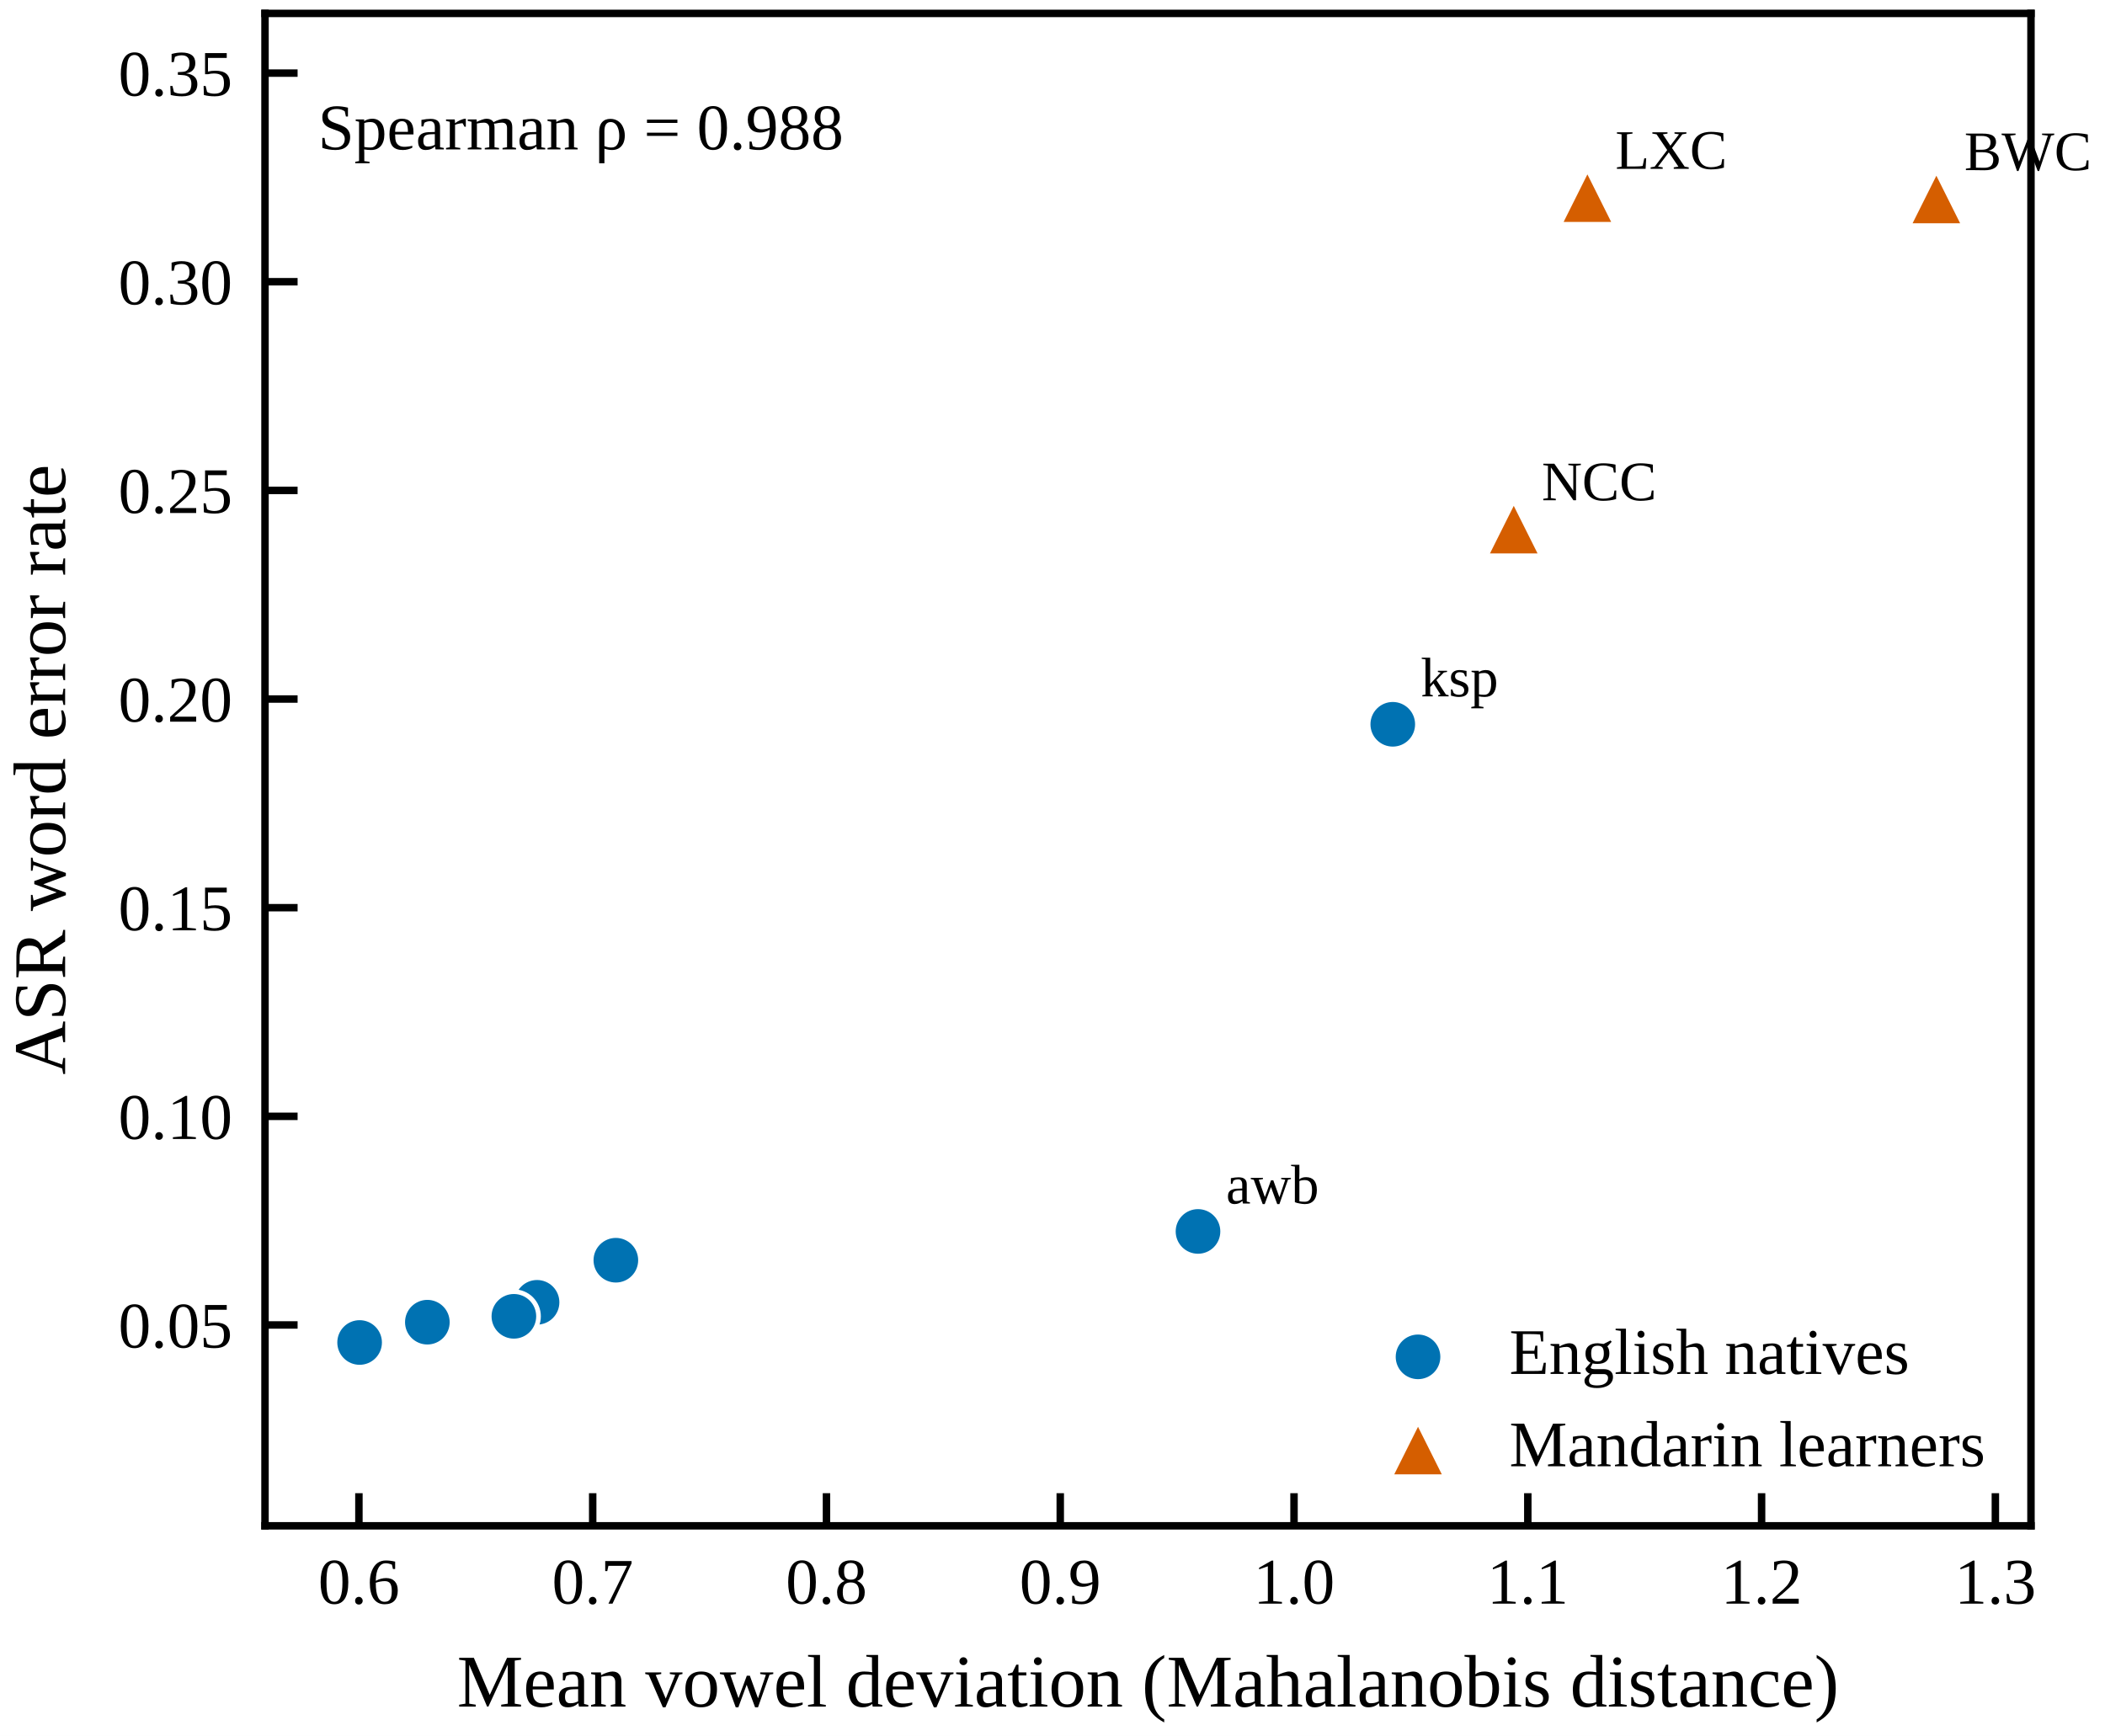
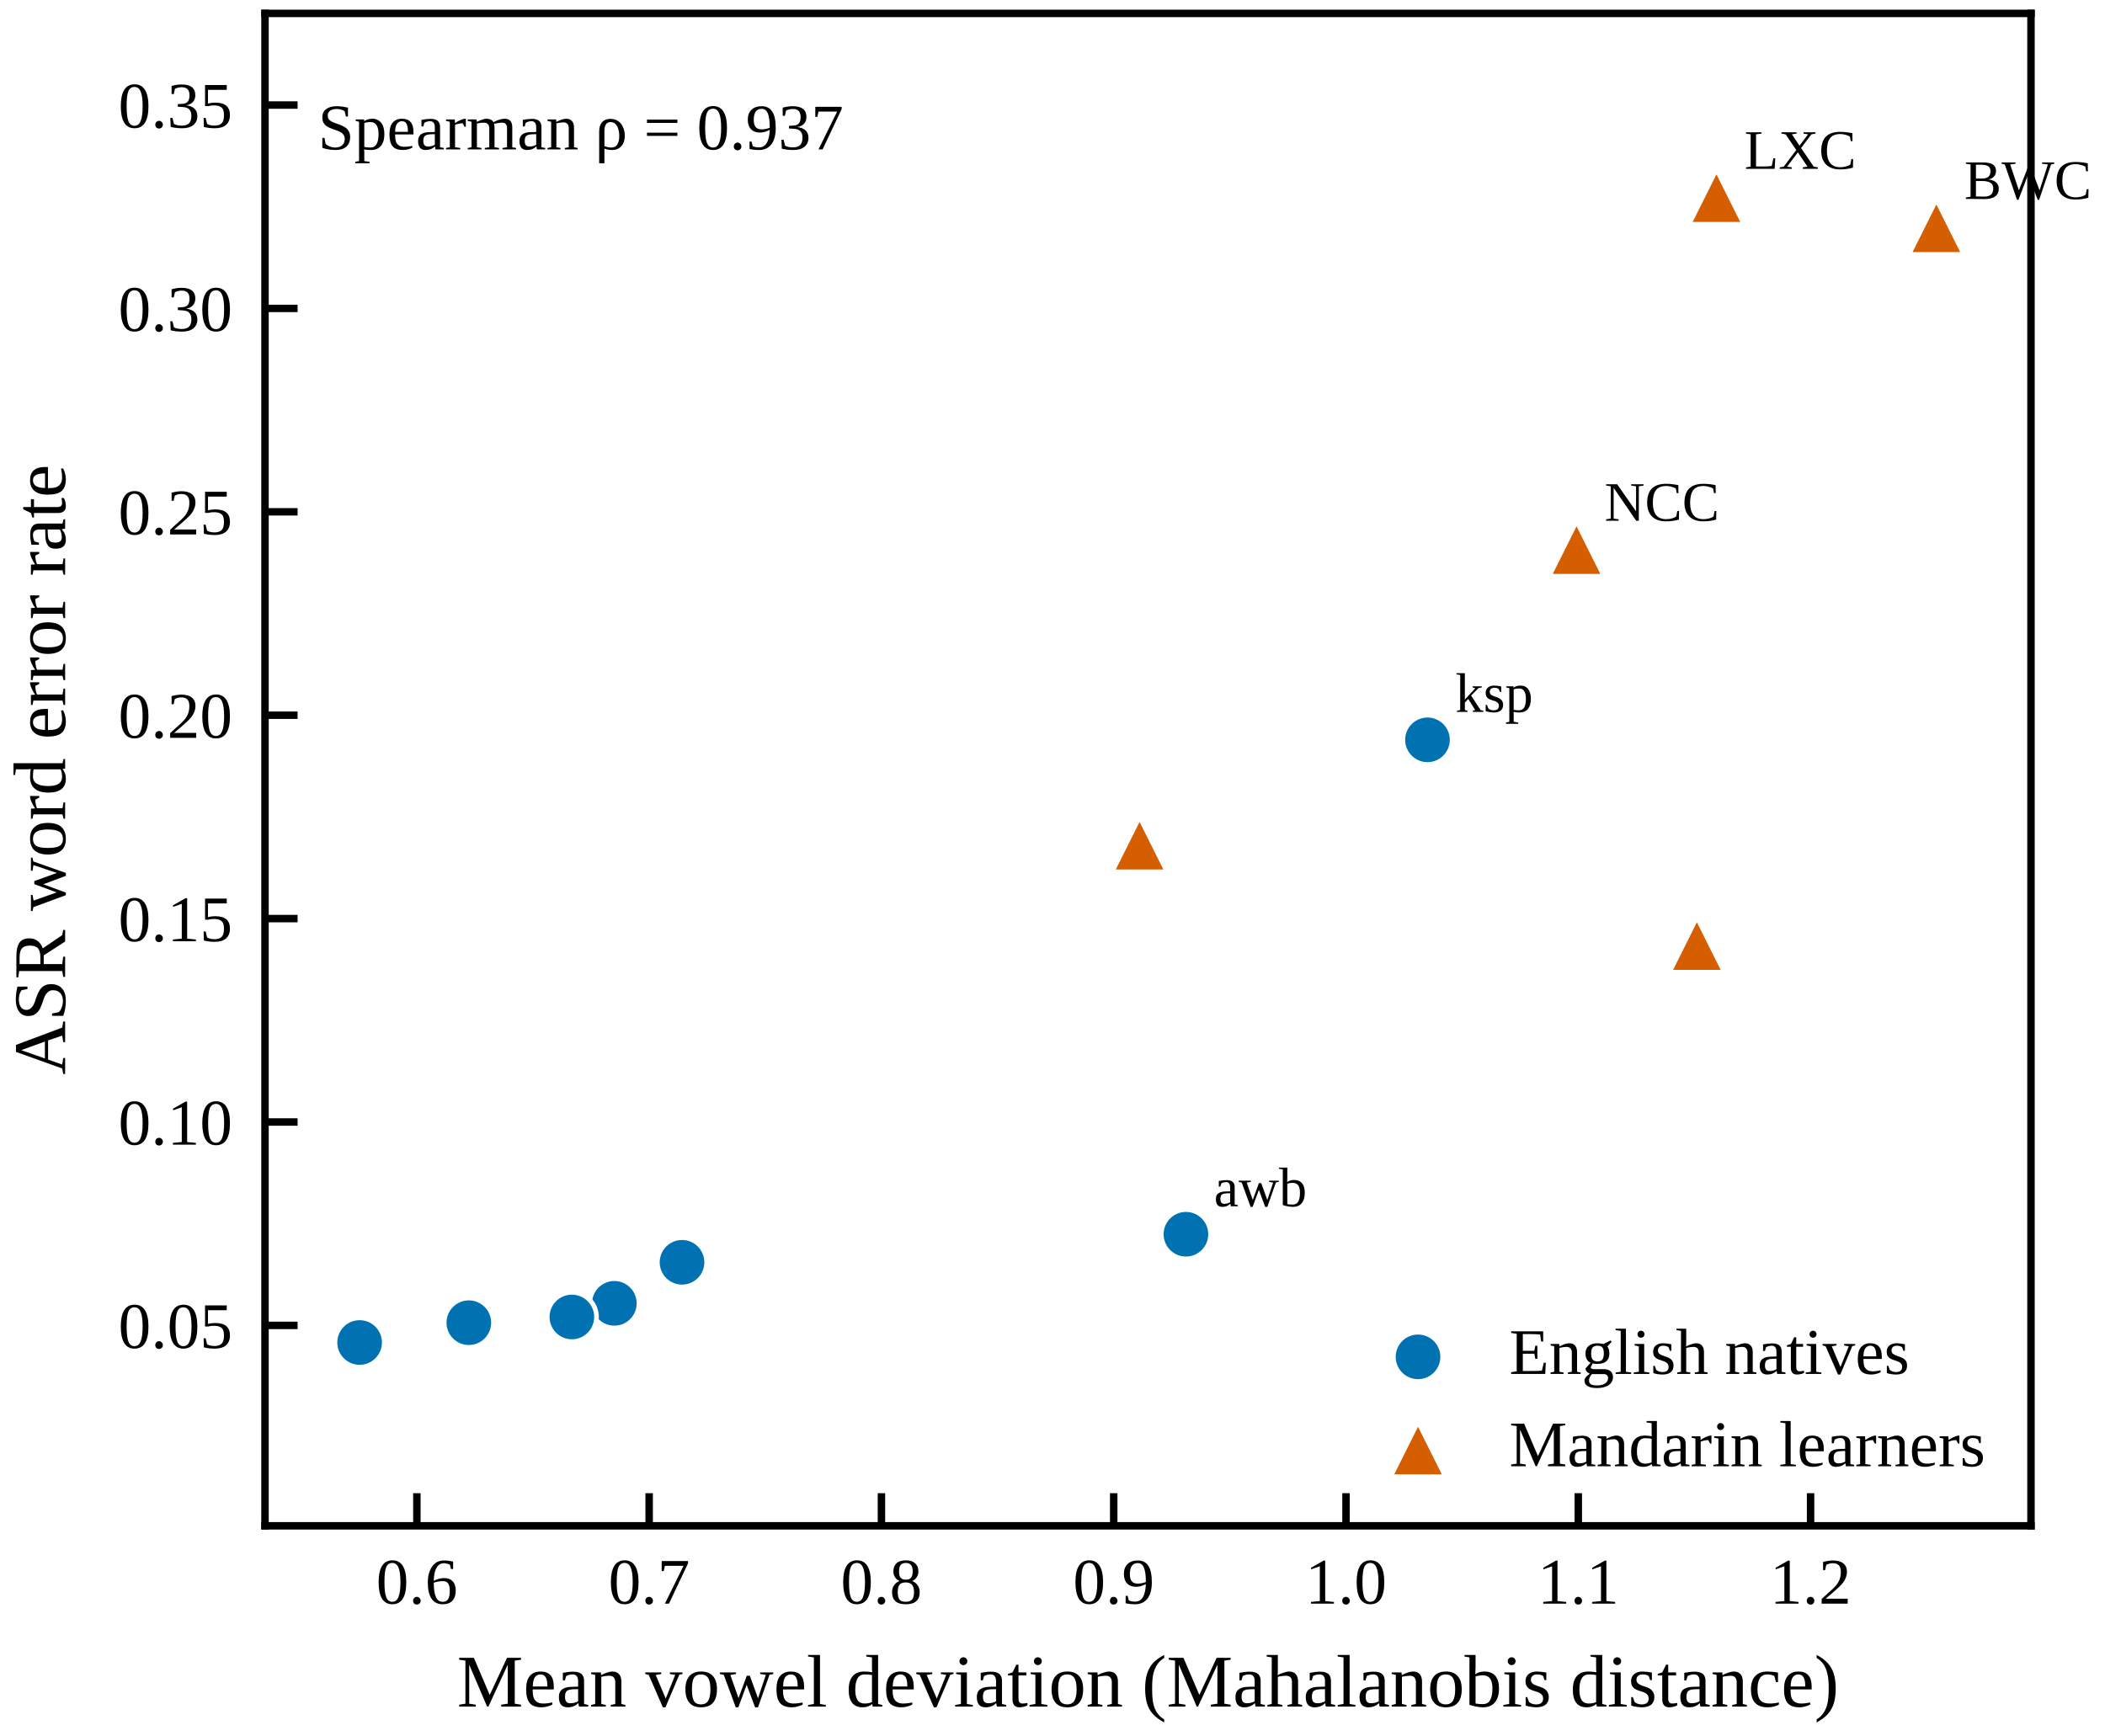
<svg xmlns="http://www.w3.org/2000/svg" xmlns:xlink="http://www.w3.org/1999/xlink" width="226.034pt" height="186.424pt" viewBox="0 0 226.034 186.424" version="1.1">
  <defs>
    <style type="text/css">*{stroke-linejoin: round; stroke-linecap: butt}</style>
  </defs>
  <g id="figure_1">
    <g id="patch_1">
      <path d="M 0 186.424  L 226.034 186.424  L 226.034 0  L 0 0  z " style="fill: #ffffff" />
    </g>
    <g id="axes_1">
      <g id="patch_2">
        <path d="M 28.456 163.86  L 218.085 163.86  L 218.085 1.44  L 28.456 1.44  z " style="fill: #ffffff" />
      </g>
      <g id="matplotlib.axis_1">
        <g id="xtick_1">
          <g id="line2d_1">
            <defs>
-               <path id="mbd2e26037d" d="M 0 0  L 0 -3.5  " style="stroke: #000000; stroke-width: 0.8" />
+               <path id="m431fd2d492" d="M 0 0  L 0 -3.5  " style="stroke: #000000; stroke-width: 0.8" />
            </defs>
            <g>
-               <use xlink:href="#mbd2e26037d" x="38.54" y="163.86" style="stroke: #000000; stroke-width: 0.8" />
+               <use xlink:href="#m431fd2d492" x="44.764" y="163.86" style="stroke: #000000; stroke-width: 0.8" />
            </g>
          </g>
          <g id="text_1">
-             <text style="font-size: 7px; font-family: 'Times New Roman'; text-anchor: middle" x="38.54" y="172.221" transform="rotate(-0 38.53978 172.2206)">0.6</text>
+             <text style="font-size: 7px; font-family: 'Times New Roman'; text-anchor: middle" x="44.764" y="172.221" transform="rotate(-0 44.76377 172.2206)">0.6</text>
          </g>
        </g>
        <g id="xtick_2">
          <g id="line2d_2">
            <g>
-               <use xlink:href="#mbd2e26037d" x="63.643" y="163.86" style="stroke: #000000; stroke-width: 0.8" />
+               <use xlink:href="#m431fd2d492" x="69.706" y="163.86" style="stroke: #000000; stroke-width: 0.8" />
            </g>
          </g>
          <g id="text_2">
-             <text style="font-size: 7px; font-family: 'Times New Roman'; text-anchor: middle" x="63.643" y="172.221" transform="rotate(-0 63.6429 172.2206)">0.7</text>
+             <text style="font-size: 7px; font-family: 'Times New Roman'; text-anchor: middle" x="69.706" y="172.221" transform="rotate(-0 69.70624 172.2206)">0.7</text>
          </g>
        </g>
        <g id="xtick_3">
          <g id="line2d_3">
            <g>
-               <use xlink:href="#mbd2e26037d" x="88.746" y="163.86" style="stroke: #000000; stroke-width: 0.8" />
+               <use xlink:href="#m431fd2d492" x="94.649" y="163.86" style="stroke: #000000; stroke-width: 0.8" />
            </g>
          </g>
          <g id="text_3">
-             <text style="font-size: 7px; font-family: 'Times New Roman'; text-anchor: middle" x="88.746" y="172.221" transform="rotate(-0 88.74603 172.2206)">0.8</text>
+             <text style="font-size: 7px; font-family: 'Times New Roman'; text-anchor: middle" x="94.649" y="172.221" transform="rotate(-0 94.6487 172.2206)">0.8</text>
          </g>
        </g>
        <g id="xtick_4">
          <g id="line2d_4">
            <g>
-               <use xlink:href="#mbd2e26037d" x="113.849" y="163.86" style="stroke: #000000; stroke-width: 0.8" />
+               <use xlink:href="#m431fd2d492" x="119.591" y="163.86" style="stroke: #000000; stroke-width: 0.8" />
            </g>
          </g>
          <g id="text_4">
-             <text style="font-size: 7px; font-family: 'Times New Roman'; text-anchor: middle" x="113.849" y="172.221" transform="rotate(-0 113.8492 172.2206)">0.9</text>
+             <text style="font-size: 7px; font-family: 'Times New Roman'; text-anchor: middle" x="119.591" y="172.221" transform="rotate(-0 119.5912 172.2206)">0.9</text>
          </g>
        </g>
        <g id="xtick_5">
          <g id="line2d_5">
            <g>
-               <use xlink:href="#mbd2e26037d" x="138.952" y="163.86" style="stroke: #000000; stroke-width: 0.8" />
+               <use xlink:href="#m431fd2d492" x="144.534" y="163.86" style="stroke: #000000; stroke-width: 0.8" />
            </g>
          </g>
          <g id="text_5">
-             <text style="font-size: 7px; font-family: 'Times New Roman'; text-anchor: middle" x="138.952" y="172.221" transform="rotate(-0 138.9523 172.2206)">1.0</text>
+             <text style="font-size: 7px; font-family: 'Times New Roman'; text-anchor: middle" x="144.534" y="172.221" transform="rotate(-0 144.5336 172.2206)">1.0</text>
          </g>
        </g>
        <g id="xtick_6">
          <g id="line2d_6">
            <g>
-               <use xlink:href="#mbd2e26037d" x="164.055" y="163.86" style="stroke: #000000; stroke-width: 0.8" />
+               <use xlink:href="#m431fd2d492" x="169.476" y="163.86" style="stroke: #000000; stroke-width: 0.8" />
            </g>
          </g>
          <g id="text_6">
-             <text style="font-size: 7px; font-family: 'Times New Roman'; text-anchor: middle" x="164.055" y="172.221" transform="rotate(-0 164.0554 172.2206)">1.1</text>
+             <text style="font-size: 7px; font-family: 'Times New Roman'; text-anchor: middle" x="169.476" y="172.221" transform="rotate(-0 169.4761 172.2206)">1.1</text>
          </g>
        </g>
        <g id="xtick_7">
          <g id="line2d_7">
            <g>
-               <use xlink:href="#mbd2e26037d" x="189.159" y="163.86" style="stroke: #000000; stroke-width: 0.8" />
+               <use xlink:href="#m431fd2d492" x="194.419" y="163.86" style="stroke: #000000; stroke-width: 0.8" />
            </g>
          </g>
          <g id="text_7">
-             <text style="font-size: 7px; font-family: 'Times New Roman'; text-anchor: middle" x="189.159" y="172.221" transform="rotate(-0 189.1585 172.2206)">1.2</text>
-           </g>
-         </g>
-         <g id="xtick_8">
-           <g id="line2d_8">
-             <g>
-               <use xlink:href="#mbd2e26037d" x="214.262" y="163.86" style="stroke: #000000; stroke-width: 0.8" />
-             </g>
-           </g>
-           <g id="text_8">
-             <text style="font-size: 7px; font-family: 'Times New Roman'; text-anchor: middle" x="214.262" y="172.221" transform="rotate(-0 214.2617 172.2206)">1.3</text>
-           </g>
-         </g>
-         <g id="text_9">
+             <text style="font-size: 7px; font-family: 'Times New Roman'; text-anchor: middle" x="194.419" y="172.221" transform="rotate(-0 194.4186 172.2206)">1.2</text>
+           </g>
+         </g>
+         <g id="text_8">
          <text style="font-size: 8px; font-family: 'Times New Roman'; text-anchor: middle" x="123.27" y="183.273" transform="rotate(-0 123.2704 183.273)">Mean vowel deviation (Mahalanobis distance)</text>
        </g>
      </g>
      <g id="matplotlib.axis_2">
        <g id="ytick_1">
+           <g id="line2d_8">
+             <defs>
+               <path id="m1091b4e99d" d="M 0 0  L 3.5 0  " style="stroke: #000000; stroke-width: 0.8" />
+             </defs>
+             <g>
+               <use xlink:href="#m1091b4e99d" x="28.456" y="142.339" style="stroke: #000000; stroke-width: 0.8" />
+             </g>
+           </g>
+           <g id="text_9">
+             <text style="font-size: 7px; font-family: 'Times New Roman'; text-anchor: end" x="24.956" y="144.77" transform="rotate(-0 24.95625 144.7696)">0.05</text>
+           </g>
+         </g>
+         <g id="ytick_2">
          <g id="line2d_9">
-             <defs>
-               <path id="m4a9f35ffc0" d="M 0 0  L 3.5 0  " style="stroke: #000000; stroke-width: 0.8" />
-             </defs>
-             <g>
-               <use xlink:href="#m4a9f35ffc0" x="28.456" y="142.292" style="stroke: #000000; stroke-width: 0.8" />
+             <g>
+               <use xlink:href="#m1091b4e99d" x="28.456" y="120.496" style="stroke: #000000; stroke-width: 0.8" />
            </g>
          </g>
          <g id="text_10">
-             <text style="font-size: 7px; font-family: 'Times New Roman'; text-anchor: end" x="24.956" y="144.722" transform="rotate(-0 24.95625 144.7223)">0.05</text>
-           </g>
-         </g>
-         <g id="ytick_2">
+             <text style="font-size: 7px; font-family: 'Times New Roman'; text-anchor: end" x="24.956" y="122.926" transform="rotate(-0 24.95625 122.9261)">0.10</text>
+           </g>
+         </g>
+         <g id="ytick_3">
          <g id="line2d_10">
            <g>
-               <use xlink:href="#m4a9f35ffc0" x="28.456" y="119.885" style="stroke: #000000; stroke-width: 0.8" />
+               <use xlink:href="#m1091b4e99d" x="28.456" y="98.652" style="stroke: #000000; stroke-width: 0.8" />
            </g>
          </g>
          <g id="text_11">
-             <text style="font-size: 7px; font-family: 'Times New Roman'; text-anchor: end" x="24.956" y="122.315" transform="rotate(-0 24.95625 122.3153)">0.10</text>
-           </g>
-         </g>
-         <g id="ytick_3">
+             <text style="font-size: 7px; font-family: 'Times New Roman'; text-anchor: end" x="24.956" y="101.083" transform="rotate(-0 24.95625 101.0827)">0.15</text>
+           </g>
+         </g>
+         <g id="ytick_4">
          <g id="line2d_11">
            <g>
-               <use xlink:href="#m4a9f35ffc0" x="28.456" y="97.478" style="stroke: #000000; stroke-width: 0.8" />
+               <use xlink:href="#m1091b4e99d" x="28.456" y="76.809" style="stroke: #000000; stroke-width: 0.8" />
            </g>
          </g>
          <g id="text_12">
-             <text style="font-size: 7px; font-family: 'Times New Roman'; text-anchor: end" x="24.956" y="99.908" transform="rotate(-0 24.95625 99.90835)">0.15</text>
-           </g>
-         </g>
-         <g id="ytick_4">
+             <text style="font-size: 7px; font-family: 'Times New Roman'; text-anchor: end" x="24.956" y="79.239" transform="rotate(-0 24.95625 79.23922)">0.20</text>
+           </g>
+         </g>
+         <g id="ytick_5">
          <g id="line2d_12">
            <g>
-               <use xlink:href="#m4a9f35ffc0" x="28.456" y="75.071" style="stroke: #000000; stroke-width: 0.8" />
+               <use xlink:href="#m1091b4e99d" x="28.456" y="54.965" style="stroke: #000000; stroke-width: 0.8" />
            </g>
          </g>
          <g id="text_13">
-             <text style="font-size: 7px; font-family: 'Times New Roman'; text-anchor: end" x="24.956" y="77.501" transform="rotate(-0 24.95625 77.50137)">0.20</text>
-           </g>
-         </g>
-         <g id="ytick_5">
+             <text style="font-size: 7px; font-family: 'Times New Roman'; text-anchor: end" x="24.956" y="57.396" transform="rotate(-0 24.95625 57.39576)">0.25</text>
+           </g>
+         </g>
+         <g id="ytick_6">
          <g id="line2d_13">
            <g>
-               <use xlink:href="#m4a9f35ffc0" x="28.456" y="52.664" style="stroke: #000000; stroke-width: 0.8" />
+               <use xlink:href="#m1091b4e99d" x="28.456" y="33.122" style="stroke: #000000; stroke-width: 0.8" />
            </g>
          </g>
          <g id="text_14">
-             <text style="font-size: 7px; font-family: 'Times New Roman'; text-anchor: end" x="24.956" y="55.094" transform="rotate(-0 24.95625 55.0944)">0.25</text>
-           </g>
-         </g>
-         <g id="ytick_6">
+             <text style="font-size: 7px; font-family: 'Times New Roman'; text-anchor: end" x="24.956" y="35.552" transform="rotate(-0 24.95625 35.5523)">0.30</text>
+           </g>
+         </g>
+         <g id="ytick_7">
          <g id="line2d_14">
            <g>
-               <use xlink:href="#m4a9f35ffc0" x="28.456" y="30.257" style="stroke: #000000; stroke-width: 0.8" />
+               <use xlink:href="#m1091b4e99d" x="28.456" y="11.279" style="stroke: #000000; stroke-width: 0.8" />
            </g>
          </g>
          <g id="text_15">
-             <text style="font-size: 7px; font-family: 'Times New Roman'; text-anchor: end" x="24.956" y="32.687" transform="rotate(-0 24.95625 32.68742)">0.30</text>
-           </g>
-         </g>
-         <g id="ytick_7">
-           <g id="line2d_15">
-             <g>
-               <use xlink:href="#m4a9f35ffc0" x="28.456" y="7.85" style="stroke: #000000; stroke-width: 0.8" />
-             </g>
-           </g>
-           <g id="text_16">
-             <text style="font-size: 7px; font-family: 'Times New Roman'; text-anchor: end" x="24.956" y="10.28" transform="rotate(-0 24.95625 10.28045)">0.35</text>
-           </g>
-         </g>
-         <g id="text_17">
+             <text style="font-size: 7px; font-family: 'Times New Roman'; text-anchor: end" x="24.956" y="13.709" transform="rotate(-0 24.95625 13.70884)">0.35</text>
+           </g>
+         </g>
+         <g id="text_16">
          <text style="font-size: 8px; font-family: 'Times New Roman'; text-anchor: middle" x="6.995" y="82.65" transform="rotate(-90 6.995 82.65)">ASR word error rate</text>
        </g>
      </g>
      <g id="patch_3">
        <path d="M 28.456 163.86  L 28.456 1.44  " style="fill: none; stroke: #000000; stroke-width: 0.8; stroke-linejoin: miter; stroke-linecap: square" />
      </g>
      <g id="patch_4">
        <path d="M 218.085 163.86  L 218.085 1.44  " style="fill: none; stroke: #000000; stroke-width: 0.8; stroke-linejoin: miter; stroke-linecap: square" />
      </g>
      <g id="patch_5">
        <path d="M 28.456 163.86  L 218.085 163.86  " style="fill: none; stroke: #000000; stroke-width: 0.8; stroke-linejoin: miter; stroke-linecap: square" />
      </g>
      <g id="patch_6">
        <path d="M 28.456 1.44  L 218.085 1.44  " style="fill: none; stroke: #000000; stroke-width: 0.8; stroke-linejoin: miter; stroke-linecap: square" />
      </g>
      <g id="PathCollection_1">
        <defs>
-           <path id="meb04ce7fad" d="M 0 2.646  C 0.702 2.646 1.375 2.367 1.871 1.871  C 2.367 1.375 2.646 0.702 2.646 0  C 2.646 -0.702 2.367 -1.375 1.871 -1.871  C 1.375 -2.367 0.702 -2.646 0 -2.646  C -0.702 -2.646 -1.375 -2.367 -1.871 -1.871  C -2.367 -1.375 -2.646 -0.702 -2.646 0  C -2.646 0.702 -2.367 1.375 -1.871 1.871  C -1.375 2.367 -0.702 2.646 0 2.646  z " style="stroke: #ffffff; stroke-width: 0.5" />
+           <path id="mcb586ec669" d="M 0 2.646  C 0.702 2.646 1.375 2.367 1.871 1.871  C 2.367 1.375 2.646 0.702 2.646 0  C 2.646 -0.702 2.367 -1.375 1.871 -1.871  C 1.375 -2.367 0.702 -2.646 0 -2.646  C -0.702 -2.646 -1.375 -2.367 -1.871 -1.871  C -2.367 -1.375 -2.646 -0.702 -2.646 0  C -2.646 0.702 -2.367 1.375 -1.871 1.871  C -1.375 2.367 -0.702 2.646 0 2.646  z " style="stroke: #ffffff; stroke-width: 0.5" />
        </defs>
-         <g clip-path="url(#p485758db7a)">
-           <use xlink:href="#meb04ce7fad" x="128.641" y="132.247" style="fill: #0072b2; stroke: #ffffff; stroke-width: 0.5" />
-           <use xlink:href="#meb04ce7fad" x="45.889" y="141.992" style="fill: #0072b2; stroke: #ffffff; stroke-width: 0.5" />
-           <use xlink:href="#meb04ce7fad" x="57.669" y="139.859" style="fill: #0072b2; stroke: #ffffff; stroke-width: 0.5" />
-           <use xlink:href="#meb04ce7fad" x="66.13" y="135.338" style="fill: #0072b2; stroke: #ffffff; stroke-width: 0.5" />
-           <use xlink:href="#meb04ce7fad" x="149.555" y="77.783" style="fill: #0072b2; stroke: #ffffff; stroke-width: 0.5" />
-           <use xlink:href="#meb04ce7fad" x="55.18" y="141.362" style="fill: #0072b2; stroke: #ffffff; stroke-width: 0.5" />
-           <use xlink:href="#meb04ce7fad" x="38.615" y="144.173" style="fill: #0072b2; stroke: #ffffff; stroke-width: 0.5" />
+         <g clip-path="url(#p1c3f678e6e)">
+           <use xlink:href="#mcb586ec669" x="127.344" y="132.547" style="fill: #0072b2; stroke: #ffffff; stroke-width: 0.5" />
+           <use xlink:href="#mcb586ec669" x="50.343" y="142.047" style="fill: #0072b2; stroke: #ffffff; stroke-width: 0.5" />
+           <use xlink:href="#mcb586ec669" x="65.969" y="139.967" style="fill: #0072b2; stroke: #ffffff; stroke-width: 0.5" />
+           <use xlink:href="#mcb586ec669" x="73.235" y="135.56" style="fill: #0072b2; stroke: #ffffff; stroke-width: 0.5" />
+           <use xlink:href="#mcb586ec669" x="153.282" y="79.453" style="fill: #0072b2; stroke: #ffffff; stroke-width: 0.5" />
+           <use xlink:href="#mcb586ec669" x="61.407" y="141.433" style="fill: #0072b2; stroke: #ffffff; stroke-width: 0.5" />
+           <use xlink:href="#mcb586ec669" x="38.615" y="144.173" style="fill: #0072b2; stroke: #ffffff; stroke-width: 0.5" />
        </g>
      </g>
      <g id="PathCollection_2">
        <defs>
-           <path id="mac5458b1ce" d="M 0 -2.958  L -2.958 2.958  L 2.958 2.958  z " style="stroke: #ffffff; stroke-width: 0.5" />
+           <path id="m9f388587ec" d="M 0 -2.958  L -2.958 2.958  L 2.958 2.958  z " style="stroke: #ffffff; stroke-width: 0.5" />
        </defs>
-         <g clip-path="url(#p485758db7a)">
-           <use xlink:href="#mac5458b1ce" x="207.926" y="21.27" style="fill: #d55e00; stroke: #ffffff; stroke-width: 0.5" />
-           <use xlink:href="#mac5458b1ce" x="170.454" y="21.127" style="fill: #d55e00; stroke: #ffffff; stroke-width: 0.5" />
-           <use xlink:href="#mac5458b1ce" x="162.547" y="56.723" style="fill: #d55e00; stroke: #ffffff; stroke-width: 0.5" />
-         </g>
+         <g clip-path="url(#p1c3f678e6e)">
+           <use xlink:href="#m9f388587ec" x="207.926" y="24.361" style="fill: #d55e00; stroke: #ffffff; stroke-width: 0.5" />
+           <use xlink:href="#m9f388587ec" x="184.313" y="21.127" style="fill: #d55e00; stroke: #ffffff; stroke-width: 0.5" />
+           <use xlink:href="#m9f388587ec" x="169.289" y="58.923" style="fill: #d55e00; stroke: #ffffff; stroke-width: 0.5" />
+           <use xlink:href="#m9f388587ec" x="182.21" y="101.447" style="fill: #d55e00; stroke: #ffffff; stroke-width: 0.5" />
+           <use xlink:href="#m9f388587ec" x="122.368" y="90.668" style="fill: #d55e00; stroke: #ffffff; stroke-width: 0.5" />
+         </g>
+       </g>
+       <g id="text_17">
+         <text style="font-size: 6px; font-family: 'Times New Roman'; text-anchor: start" x="210.926" y="21.361" transform="rotate(-0 210.926 21.36109)">BWC</text>
      </g>
      <g id="text_18">
-         <text style="font-size: 6px; font-family: 'Times New Roman'; text-anchor: start" x="210.926" y="18.27" transform="rotate(-0 210.926 18.27019)">BWC</text>
+         <text style="font-size: 6px; font-family: 'Times New Roman'; text-anchor: start" x="187.313" y="18.127" transform="rotate(-0 187.3132 18.12727)">LXC</text>
      </g>
      <g id="text_19">
-         <text style="font-size: 6px; font-family: 'Times New Roman'; text-anchor: start" x="173.454" y="18.127" transform="rotate(-0 173.4544 18.12727)">LXC</text>
+         <text style="font-size: 6px; font-family: 'Times New Roman'; text-anchor: start" x="172.289" y="55.923" transform="rotate(-0 172.2885 55.92265)">NCC</text>
      </g>
      <g id="text_20">
-         <text style="font-size: 6px; font-family: 'Times New Roman'; text-anchor: start" x="165.547" y="53.723" transform="rotate(-0 165.5468 53.72337)">NCC</text>
+         <text style="font-size: 6px; font-family: 'Times New Roman'; text-anchor: start" x="130.344" y="129.547" transform="rotate(-0 130.3443 129.5466)">awb</text>
      </g>
      <g id="text_21">
-         <text style="font-size: 6px; font-family: 'Times New Roman'; text-anchor: start" x="131.641" y="129.247" transform="rotate(-0 131.6414 129.2467)">awb</text>
+         <text style="font-size: 6px; font-family: 'Times New Roman'; text-anchor: start" x="156.282" y="76.453" transform="rotate(-0 156.2825 76.45299)">ksp</text>
      </g>
      <g id="text_22">
-         <text style="font-size: 6px; font-family: 'Times New Roman'; text-anchor: start" x="152.555" y="74.783" transform="rotate(-0 152.5548 74.78336)">ksp</text>
-       </g>
-       <g id="text_23">
-         <text style="font-size: 7px; font-family: 'Times New Roman'; text-anchor: start" x="34.145" y="16.046" transform="rotate(-0 34.1451 16.04583)">Spearman ρ = 0.988</text>
+         <text style="font-size: 7px; font-family: 'Times New Roman'; text-anchor: start" x="34.145" y="16.046" transform="rotate(-0 34.1451 16.04583)">Spearman ρ = 0.937</text>
      </g>
      <g id="legend_1">
        <g id="PathCollection_3">
          <g>
-             <use xlink:href="#meb04ce7fad" x="152.267" y="145.715" style="fill: #0072b2; stroke: #ffffff; stroke-width: 0.5" />
-           </g>
-         </g>
-         <g id="text_24">
+             <use xlink:href="#mcb586ec669" x="152.267" y="145.715" style="fill: #0072b2; stroke: #ffffff; stroke-width: 0.5" />
+           </g>
+         </g>
+         <g id="text_23">
          <text style="font-size: 7px; font-family: 'Times New Roman'; text-anchor: start" x="162.067" y="147.552" transform="rotate(-0 162.0671 147.5522)">English natives</text>
        </g>
        <g id="PathCollection_4">
          <g>
-             <use xlink:href="#mac5458b1ce" x="152.267" y="155.625" style="fill: #d55e00; stroke: #ffffff; stroke-width: 0.5" />
-           </g>
-         </g>
-         <g id="text_25">
+             <use xlink:href="#m9f388587ec" x="152.267" y="155.625" style="fill: #d55e00; stroke: #ffffff; stroke-width: 0.5" />
+           </g>
+         </g>
+         <g id="text_24">
          <text style="font-size: 7px; font-family: 'Times New Roman'; text-anchor: start" x="162.067" y="157.463" transform="rotate(-0 162.0671 157.4627)">Mandarin learners</text>
        </g>
      </g>
    </g>
  </g>
  <defs>
-     <clipPath id="p485758db7a">
+     <clipPath id="p1c3f678e6e">
      <rect x="28.456" y="1.44" width="189.628" height="162.42" />
    </clipPath>
  </defs>
</svg>
